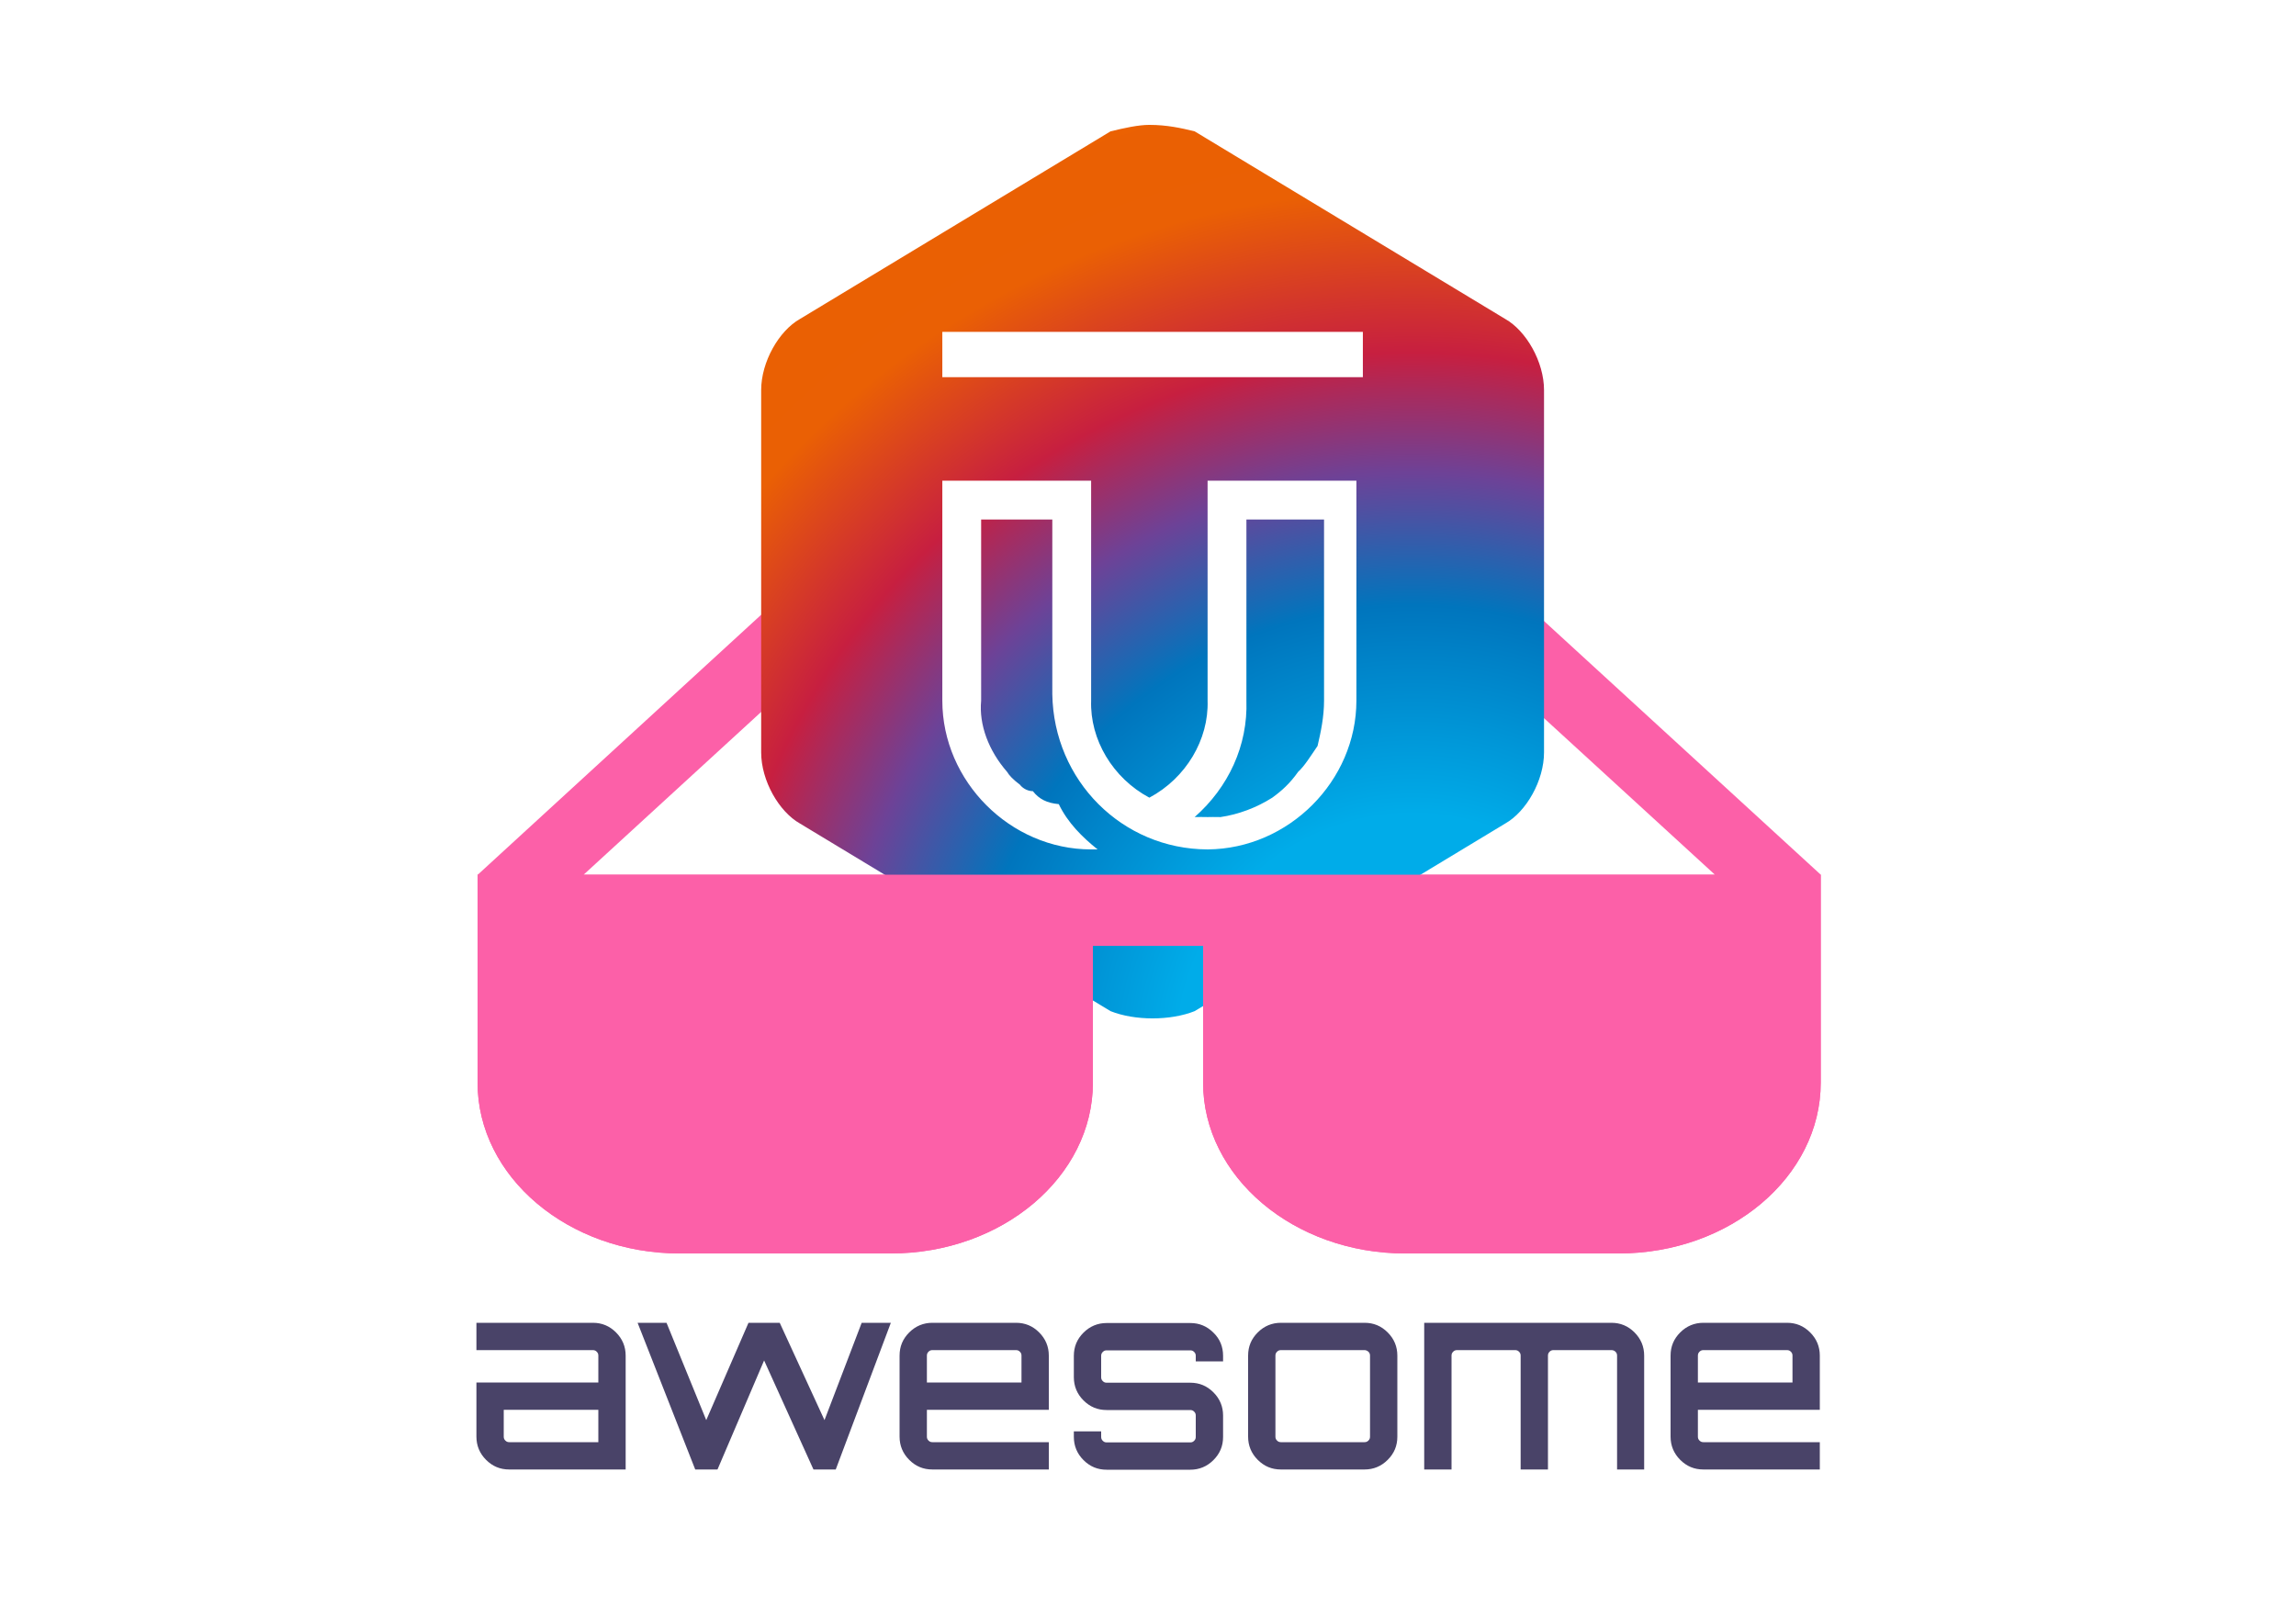
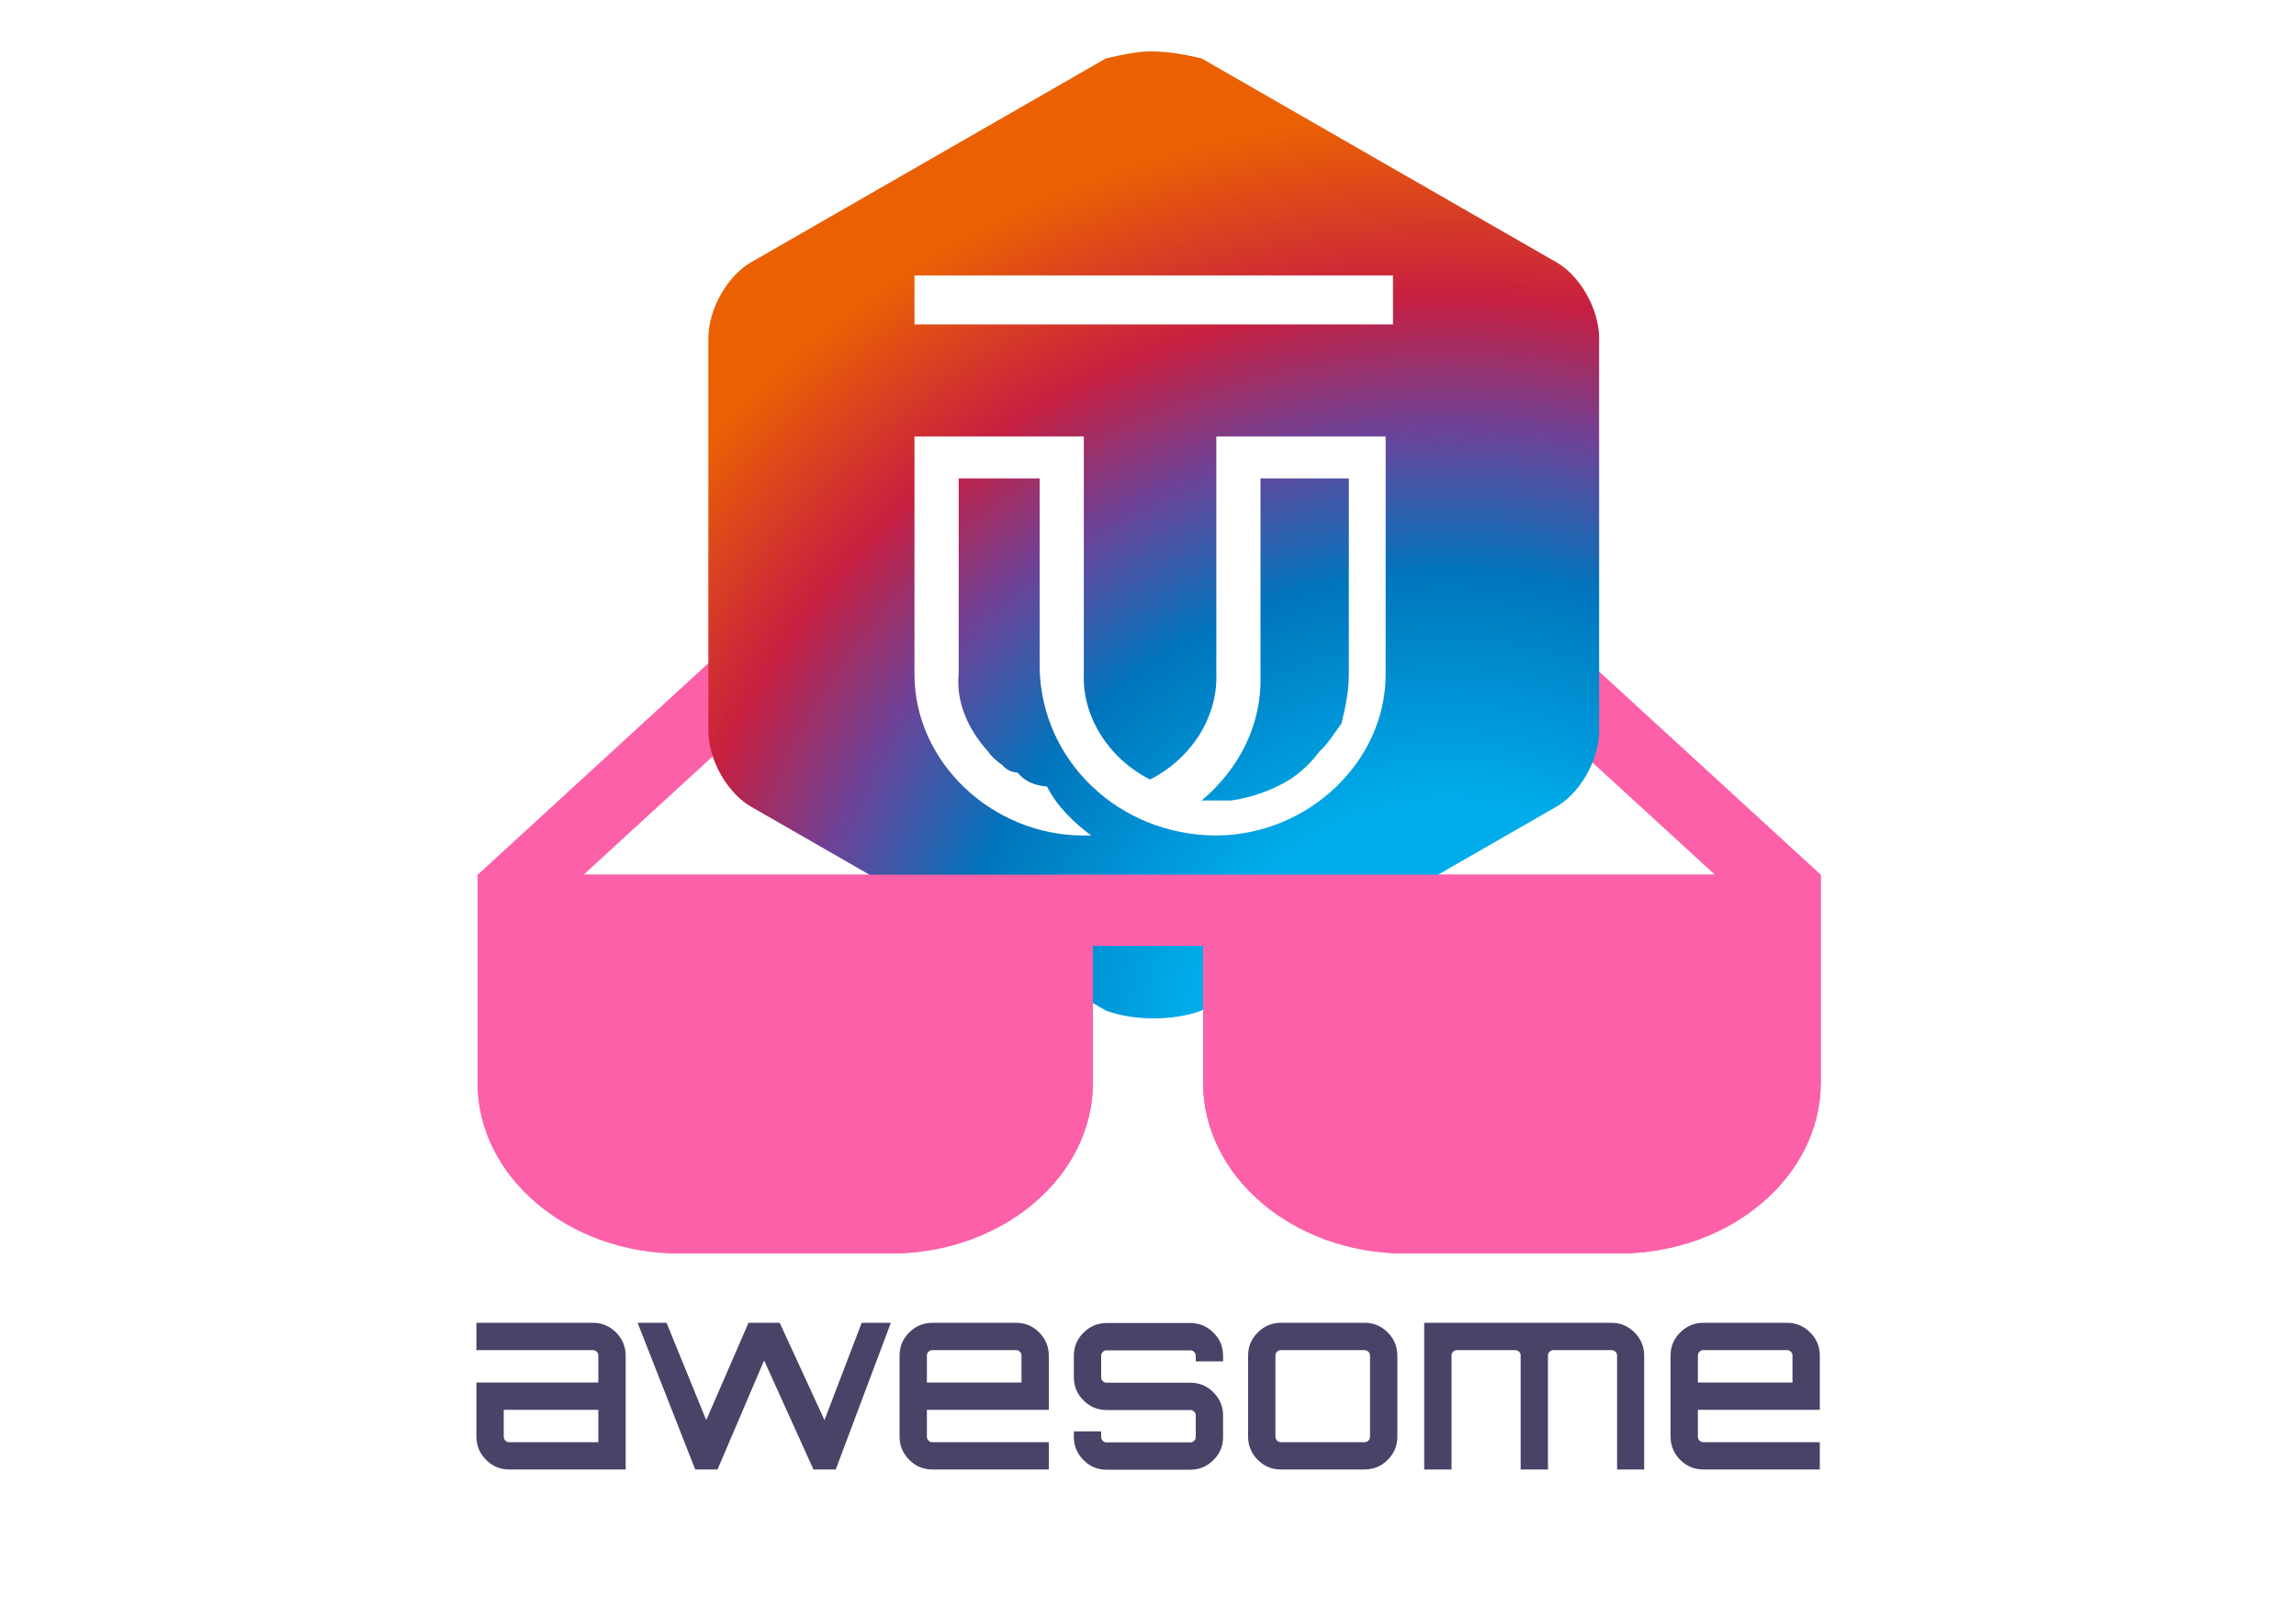
<svg xmlns="http://www.w3.org/2000/svg" width="1000" height="700">
  <style type="text/css">.st0{fill:#494368;}
	.st1{fill:#FC60A8;}</style>
  <g>
-     <rect fill="none" id="canvas_background" height="402" width="582" y="-1" x="-1" />
+     <rect x="-1" y="-1" width="1002" height="702" id="canvas_background" fill="none" />
  </g>
  <g>
-     <path id="svg_1" d="m258.2,576.2c4,0 7.3,1.4 10.1,4.2c2.8,2.8 4.2,6.2 4.2,10.1l0,49.6l-50.7,0c-4,0 -7.3,-1.4 -10.1,-4.2c-2.8,-2.8 -4.2,-6.2 -4.2,-10.1l0,-23.6l53.1,0l0,-11.7c0,-0.7 -0.2,-1.2 -0.7,-1.7s-1,-0.7 -1.7,-0.7l-50.7,0l0,-11.9l50.7,0l0,0zm2.4,52l0,-14.1l-41.2,0l0,11.7c0,0.7 0.2,1.2 0.7,1.7s1,0.7 1.7,0.7l38.8,0l0,0zm114.7,-52l12.7,0l-24,63.9l-9.7,0l-21.5,-47.5l-20.3,47.5l-0.2,-0.1l0.1,0.1l-9.6,0l-25.1,-63.9l12.6,0l17.3,42.4l18.4,-42.4l13.6,0l19.5,42.4l16.2,-42.4zm67.2,0c4,0 7.3,1.4 10.1,4.2c2.8,2.8 4.2,6.2 4.2,10.1l0,23.6l-53.1,0l0,11.7c0,0.7 0.2,1.2 0.7,1.7s1,0.7 1.7,0.7l50.7,0l0,11.9l-50.7,0c-4,0 -7.3,-1.4 -10.1,-4.2c-2.8,-2.8 -4.2,-6.2 -4.2,-10.1l0,-35.3c0,-4 1.4,-7.3 4.2,-10.1c2.8,-2.8 6.2,-4.2 10.1,-4.2l36.4,0l0,0zm-38.8,26l41.2,0l0,-11.7c0,-0.7 -0.2,-1.2 -0.7,-1.7s-1,-0.7 -1.7,-0.7l-36.4,0c-0.7,0 -1.2,0.2 -1.7,0.7s-0.7,1 -0.7,1.7l0,11.7l0,0zm129,-11.6l0,2.4l-11.9,0l0,-2.4c0,-0.7 -0.2,-1.2 -0.7,-1.7s-1,-0.7 -1.7,-0.7l-36.4,0c-0.7,0 -1.2,0.2 -1.7,0.7s-0.7,1 -0.7,1.7l0,9.3c0,0.7 0.2,1.2 0.7,1.7s1,0.7 1.7,0.7l36.4,0c4,0 7.3,1.4 10.1,4.2s4.2,6.2 4.2,10.1l0,9.3c0,4 -1.4,7.3 -4.2,10.1c-2.8,2.8 -6.2,4.2 -10.1,4.2l-36.4,0c-4,0 -7.3,-1.4 -10.1,-4.2s-4.2,-6.2 -4.2,-10.1l0,-2.4l11.9,0l0,2.4c0,0.7 0.2,1.2 0.7,1.7s1,0.7 1.7,0.7l36.4,0c0.7,0 1.2,-0.2 1.7,-0.7s0.7,-1 0.7,-1.7l0,-9.3c0,-0.7 -0.2,-1.2 -0.7,-1.7s-1,-0.7 -1.7,-0.7l-36.4,0c-4,0 -7.3,-1.4 -10.1,-4.2c-2.8,-2.8 -4.2,-6.2 -4.2,-10.1l0,-9.3c0,-4 1.4,-7.3 4.2,-10.1c2.8,-2.8 6.2,-4.2 10.1,-4.2l36.4,0c4,0 7.3,1.4 10.1,4.2c2.8,2.7 4.2,6.1 4.2,10.1zm25.2,-14.4l36.4,0c4,0 7.3,1.4 10.1,4.2c2.8,2.8 4.2,6.2 4.2,10.1l0,35.3c0,4 -1.4,7.3 -4.2,10.1c-2.8,2.8 -6.2,4.2 -10.1,4.2l-36.4,0c-4,0 -7.3,-1.4 -10.1,-4.2c-2.8,-2.8 -4.2,-6.2 -4.2,-10.1l0,-35.3c0,-4 1.4,-7.3 4.2,-10.1c2.8,-2.8 6.2,-4.2 10.1,-4.2l0,0zm36.4,11.9l-36.4,0c-0.7,0 -1.2,0.2 -1.7,0.7s-0.7,1 -0.7,1.7l0,35.3c0,0.7 0.2,1.2 0.7,1.7s1,0.7 1.7,0.7l36.4,0c0.7,0 1.2,-0.2 1.7,-0.7s0.7,-1 0.7,-1.7l0,-35.3c0,-0.7 -0.2,-1.2 -0.7,-1.7c-0.5,-0.4 -1,-0.7 -1.7,-0.7zm107.5,-11.9c4,0 7.3,1.4 10.1,4.2c2.8,2.8 4.2,6.2 4.2,10.1l0,49.6l-11.8,0l0,-49.6c0,-0.7 -0.2,-1.2 -0.7,-1.7s-1.1,-0.7 -1.8,-0.7l-25.2,0c-0.7,0 -1.2,0.2 -1.7,0.7s-0.7,1 -0.7,1.7l0,49.6l-11.9,0l0,-49.6c0,-0.7 -0.2,-1.2 -0.7,-1.7s-1,-0.7 -1.7,-0.7l-25.3,0c-0.7,0 -1.2,0.2 -1.7,0.7s-0.7,1 -0.7,1.7l0,49.6l-11.9,0l0,-63.9l81.5,0zm76.5,0c4,0 7.3,1.4 10.1,4.2c2.8,2.8 4.2,6.2 4.2,10.1l0,23.6l-53.1,0l0,11.7c0,0.7 0.2,1.2 0.7,1.7s1,0.7 1.7,0.7l50.7,0l0,11.9l-50.7,0c-4,0 -7.3,-1.4 -10.1,-4.2c-2.8,-2.8 -4.2,-6.2 -4.2,-10.1l0,-35.3c0,-4 1.4,-7.3 4.2,-10.1c2.8,-2.8 6.2,-4.2 10.1,-4.2l36.4,0l0,0zm-38.8,26l41.2,0l0,-11.7c0,-0.7 -0.2,-1.2 -0.7,-1.7s-1,-0.7 -1.7,-0.7l-36.4,0c-0.7,0 -1.2,0.2 -1.7,0.7s-0.7,1 -0.7,1.7l0,11.7l0,0z" class="st0" />
-     <path id="svg_2" d="m793,381l-150,-137.5l-21.1,23l125,114.5l-492.7,0l125,-114.6l-21.1,-23l-150,137.6l-0.1,0l0,90.6c0,41 39.5,74.4 88,74.4l92,0c48.5,0 88,-33.4 88,-74.4l0,-59.6l48,0l0,59.6c0,41 39.5,74.4 88,74.4l93,0c48.5,0 88,-33.4 88,-74.4l0,-90.6z" class="st1" />
+     <path class="st0" d="m258.2,576.2c4,0 7.3,1.4 10.1,4.2c2.8,2.8 4.2,6.2 4.2,10.1l0,49.6l-50.7,0c-4,0 -7.3,-1.4 -10.1,-4.2c-2.8,-2.8 -4.2,-6.2 -4.2,-10.1l0,-23.6l53.1,0l0,-11.7c0,-0.7 -0.2,-1.2 -0.7,-1.7s-1,-0.7 -1.7,-0.7l-50.7,0l0,-11.9l50.7,0l0,0zm2.4,52l0,-14.1l-41.2,0l0,11.7c0,0.7 0.2,1.2 0.7,1.7s1,0.7 1.7,0.7l38.8,0l0,0zm114.7,-52l12.7,0l-24,63.9l-9.7,0l-21.5,-47.5l-20.3,47.5l-0.2,-0.1l0.1,0.1l-9.6,0l-25.1,-63.9l12.6,0l17.3,42.4l18.4,-42.4l13.6,0l19.5,42.4l16.2,-42.4zm67.2,0c4,0 7.3,1.4 10.1,4.2c2.8,2.8 4.2,6.2 4.2,10.1l0,23.6l-53.1,0l0,11.7c0,0.7 0.2,1.2 0.7,1.7s1,0.7 1.7,0.7l50.7,0l0,11.9l-50.7,0c-4,0 -7.3,-1.4 -10.1,-4.2c-2.8,-2.8 -4.2,-6.2 -4.2,-10.1l0,-35.3c0,-4 1.4,-7.3 4.2,-10.1c2.8,-2.8 6.2,-4.2 10.1,-4.2l36.4,0l0,0zm-38.8,26l41.2,0l0,-11.7c0,-0.7 -0.2,-1.2 -0.7,-1.7s-1,-0.7 -1.7,-0.7l-36.4,0c-0.7,0 -1.2,0.2 -1.7,0.7s-0.7,1 -0.7,1.7l0,11.7l0,0zm129,-11.6l0,2.4l-11.9,0l0,-2.4c0,-0.7 -0.2,-1.2 -0.7,-1.7s-1,-0.7 -1.7,-0.7l-36.4,0c-0.7,0 -1.2,0.2 -1.7,0.7s-0.7,1 -0.7,1.7l0,9.3c0,0.7 0.2,1.2 0.7,1.7s1,0.7 1.7,0.7l36.4,0c4,0 7.3,1.4 10.1,4.2s4.2,6.2 4.2,10.1l0,9.3c0,4 -1.4,7.3 -4.2,10.1c-2.8,2.8 -6.2,4.2 -10.1,4.2l-36.4,0c-4,0 -7.3,-1.4 -10.1,-4.2s-4.2,-6.2 -4.2,-10.1l0,-2.4l11.9,0l0,2.4c0,0.7 0.2,1.2 0.7,1.7s1,0.7 1.7,0.7l36.4,0c0.7,0 1.2,-0.2 1.7,-0.7s0.7,-1 0.7,-1.7l0,-9.3c0,-0.7 -0.2,-1.2 -0.7,-1.7s-1,-0.7 -1.7,-0.7l-36.4,0c-4,0 -7.3,-1.4 -10.1,-4.2c-2.8,-2.8 -4.2,-6.2 -4.2,-10.1l0,-9.3c0,-4 1.4,-7.3 4.2,-10.1c2.8,-2.8 6.2,-4.2 10.1,-4.2l36.4,0c4,0 7.3,1.4 10.1,4.2c2.8,2.7 4.2,6.1 4.2,10.1zm25.2,-14.4l36.4,0c4,0 7.3,1.4 10.1,4.2c2.8,2.8 4.2,6.2 4.2,10.1l0,35.3c0,4 -1.4,7.3 -4.2,10.1c-2.8,2.8 -6.2,4.2 -10.1,4.2l-36.4,0c-4,0 -7.3,-1.4 -10.1,-4.2c-2.8,-2.8 -4.2,-6.2 -4.2,-10.1l0,-35.3c0,-4 1.4,-7.3 4.2,-10.1c2.8,-2.8 6.2,-4.2 10.1,-4.2l0,0zm36.4,11.9l-36.4,0c-0.7,0 -1.2,0.2 -1.7,0.7s-0.7,1 -0.7,1.7l0,35.3c0,0.7 0.2,1.2 0.7,1.7s1,0.7 1.7,0.7l36.4,0c0.7,0 1.2,-0.2 1.7,-0.7s0.7,-1 0.7,-1.7l0,-35.3c0,-0.7 -0.2,-1.2 -0.7,-1.7c-0.5,-0.4 -1,-0.7 -1.7,-0.7zm107.5,-11.9c4,0 7.3,1.4 10.1,4.2c2.8,2.8 4.2,6.2 4.2,10.1l0,49.6l-11.8,0l0,-49.6c0,-0.7 -0.2,-1.2 -0.7,-1.7s-1.1,-0.7 -1.8,-0.7l-25.2,0c-0.7,0 -1.2,0.2 -1.7,0.7s-0.7,1 -0.7,1.7l0,49.6l-11.9,0l0,-49.6c0,-0.7 -0.2,-1.2 -0.7,-1.7s-1,-0.7 -1.7,-0.7l-25.3,0c-0.7,0 -1.2,0.2 -1.7,0.7s-0.7,1 -0.7,1.7l0,49.6l-11.9,0l0,-63.9l81.5,0zm76.5,0c4,0 7.3,1.4 10.1,4.2c2.8,2.8 4.2,6.2 4.2,10.1l0,23.6l-53.1,0l0,11.7c0,0.7 0.2,1.2 0.7,1.7s1,0.7 1.7,0.7l50.7,0l0,11.9l-50.7,0c-4,0 -7.3,-1.4 -10.1,-4.2c-2.8,-2.8 -4.2,-6.2 -4.2,-10.1l0,-35.3c0,-4 1.4,-7.3 4.2,-10.1c2.8,-2.8 6.2,-4.2 10.1,-4.2l36.4,0l0,0zm-38.8,26l41.2,0l0,-11.7c0,-0.7 -0.2,-1.2 -0.7,-1.7s-1,-0.7 -1.7,-0.7l-36.4,0c-0.7,0 -1.2,0.2 -1.7,0.7s-0.7,1 -0.7,1.7l0,11.7l0,0z" id="svg_1" />
+     <path class="st1" d="m793,381l-150,-137.5l-21.1,23l125,114.5l-492.7,0l125,-114.6l-21.1,-23l-150,137.6l-0.1,0l0,90.6c0,41 39.5,74.4 88,74.4l92,0c48.5,0 88,-33.4 88,-74.4l0,-59.6l48,0l0,59.6c0,41 39.5,74.4 88,74.4l93,0c48.5,0 88,-33.4 88,-74.4l0,-90.6z" id="svg_2" />
    <defs>
-       <radialGradient id="svg_15" gradientTransform="translate(0.834607,1.037917),scale(1,0.876812),rotate(-130.3165),translate(-0.834607,-1.037917)" r="135.946%" fy="103.792%" fx="83.461%" cy="103.792%" cx="83.461%">
-         <stop offset="0%" stop-color="#00ACE9" />
-         <stop offset="22.181%" stop-color="#00ACE9" />
-         <stop offset="41.982%" stop-color="#0075BD" />
-         <stop offset="54.464%" stop-color="#6D4297" />
-         <stop offset="65.84%" stop-color="#C71F40" />
-         <stop offset="81.3%" stop-color="#EA6004" />
-         <stop offset="100%" stop-color="#EB6101" />
+       <radialGradient cx="83.461%" cy="103.792%" fx="83.461%" fy="103.792%" r="135.946%" gradientTransform="translate(0.834607,1.037917),scale(1,0.876812),rotate(-130.3165),translate(-0.834607,-1.037917)" id="svg_15">
+         <stop stop-color="#00ACE9" offset="0%" />
+         <stop stop-color="#00ACE9" offset="22.181%" />
+         <stop stop-color="#0075BD" offset="41.982%" />
+         <stop stop-color="#6D4297" offset="54.464%" />
+         <stop stop-color="#C71F40" offset="65.84%" />
+         <stop stop-color="#EA6004" offset="81.3%" />
+         <stop stop-color="#EB6101" offset="100%" />
      </radialGradient>
    </defs>
-     <g id="svg_18">
-       <g transform="matrix(2.81789,0,0,2.81789,0,0) " fill-rule="evenodd" fill="none" id="svg_13">
-         <g fill="url(#svg_15)" id="svg_14">
-           <path id="svg_16" d="m171.648,20.304l-48,29c-3.248,1.826 -6,6.629 -6,11l0,56c0,4.371 2.752,9.174 6,11l48,29c3.747,1.495 9.253,1.495 13,0l48,-29c3.246,-1.826 6,-6.629 6,-11l0,-56c0,-4.371 -2.754,-9.174 -6,-11l-48,-29c-2.066,-0.505 -4.283,-1 -7,-1c-1.718,0 -3.934,0.495 -6,1zm-26,38l65,0l0,-7l-65,0l0,7zm41,50l0,-34l23,0l0,34c0,12.377 -10.431,22.908 -23,23c-13.212,-0.046 -23.788,-10.647 -24,-24l0,-27l-11,0l0,28c-0.356,3.758 1.173,7.75 4,11c0.338,0.572 0.965,1.224 2,2c0.316,0.429 1.038,0.981 2,1c0.949,1.223 2.192,1.84 4,2c1.383,2.889 3.674,5.144 6,7c-0.007,-0.011 -0.293,0 -1,0c-12.495,0 -23,-10.533 -23,-23l0,-34l23,0l0,34c-0.193,6.006 3.326,11.973 9,15c5.674,-3.027 9.193,-8.994 9,-15zm6,-28l0,28c0.235,6.918 -2.76,13.385 -8,18c0.675,-0.034 1.271,0 2,0c0.472,0 1.09,-0.031 2,0c2.747,-0.399 5.574,-1.454 8,-3c1.438,-1.037 2.739,-2.207 4,-4c0.962,-0.867 1.881,-2.356 3,-4c0.491,-2.112 1,-4.47 1,-7l0,-28l-12,0z" />
+     <g stroke="null" id="svg_18">
+       <g stroke="null" id="svg_13" fill="none" fill-rule="evenodd" transform="matrix(3.206319,0,0,3.049571,-45.19906,-4.015972) ">
+         <g stroke="null" id="svg_14" fill="url(#svg_15)">
+           <path stroke="null" d="m164.319,9.661l-48,29c-3.248,1.826 -6,6.629 -6,11l0,56c0,4.371 2.752,9.174 6,11l48,29c3.747,1.495 9.253,1.495 13,0l48,-29c3.246,-1.826 6,-6.629 6,-11l0,-56c0,-4.371 -2.754,-9.174 -6,-11l-48,-29c-2.066,-0.505 -4.283,-1 -7,-1c-1.718,0 -3.934,0.495 -6,1zm-26,38l65,0l0,-7l-65,0l0,7zm41,50l0,-34l23,0l0,34c0,12.377 -10.431,22.908 -23,23c-13.212,-0.046 -23.788,-10.647 -24,-24l0,-27l-11,0l0,28c-0.356,3.758 1.173,7.75 4,11c0.338,0.572 0.965,1.224 2,2c0.316,0.429 1.038,0.981 2,1c0.949,1.223 2.192,1.84 4,2c1.383,2.889 3.674,5.144 6,7c-0.007,-0.011 -0.293,0 -1,0c-12.495,0 -23,-10.533 -23,-23l0,-34l23,0l0,34c-0.193,6.006 3.326,11.973 9,15c5.674,-3.027 9.193,-8.994 9,-15zm6,-28l0,28c0.235,6.918 -2.76,13.385 -8,18c0.675,-0.034 1.271,0 2,0c0.472,0 1.09,-0.031 2,0c2.747,-0.399 5.574,-1.454 8,-3c1.438,-1.037 2.739,-2.207 4,-4c0.962,-0.867 1.881,-2.356 3,-4c0.491,-2.112 1,-4.47 1,-7l0,-28l-12,0z" id="svg_16" />
        </g>
      </g>
    </g>
-     <path id="svg_3" d="m746.9,381l-492.7,0m-46.1,0l-0.1,0l0,90.6c0,41 39.5,74.4 88,74.4l92,0c48.5,0 88,-33.4 88,-74.4l0,-59.6l48,0l0,59.6c0,41 39.5,74.4 88,74.4l93,0c48.5,0 88,-33.4 88,-74.4l0,-90.6" class="st1" />
+     <path class="st1" d="m746.9,381l-492.7,0m-46.1,0l-0.1,0l0,90.6c0,41 39.5,74.4 88,74.4l92,0c48.5,0 88,-33.4 88,-74.4l0,-59.6l48,0l0,59.6c0,41 39.5,74.4 88,74.4l93,0c48.5,0 88,-33.4 88,-74.4l0,-90.6" id="svg_3" />
  </g>
</svg>
